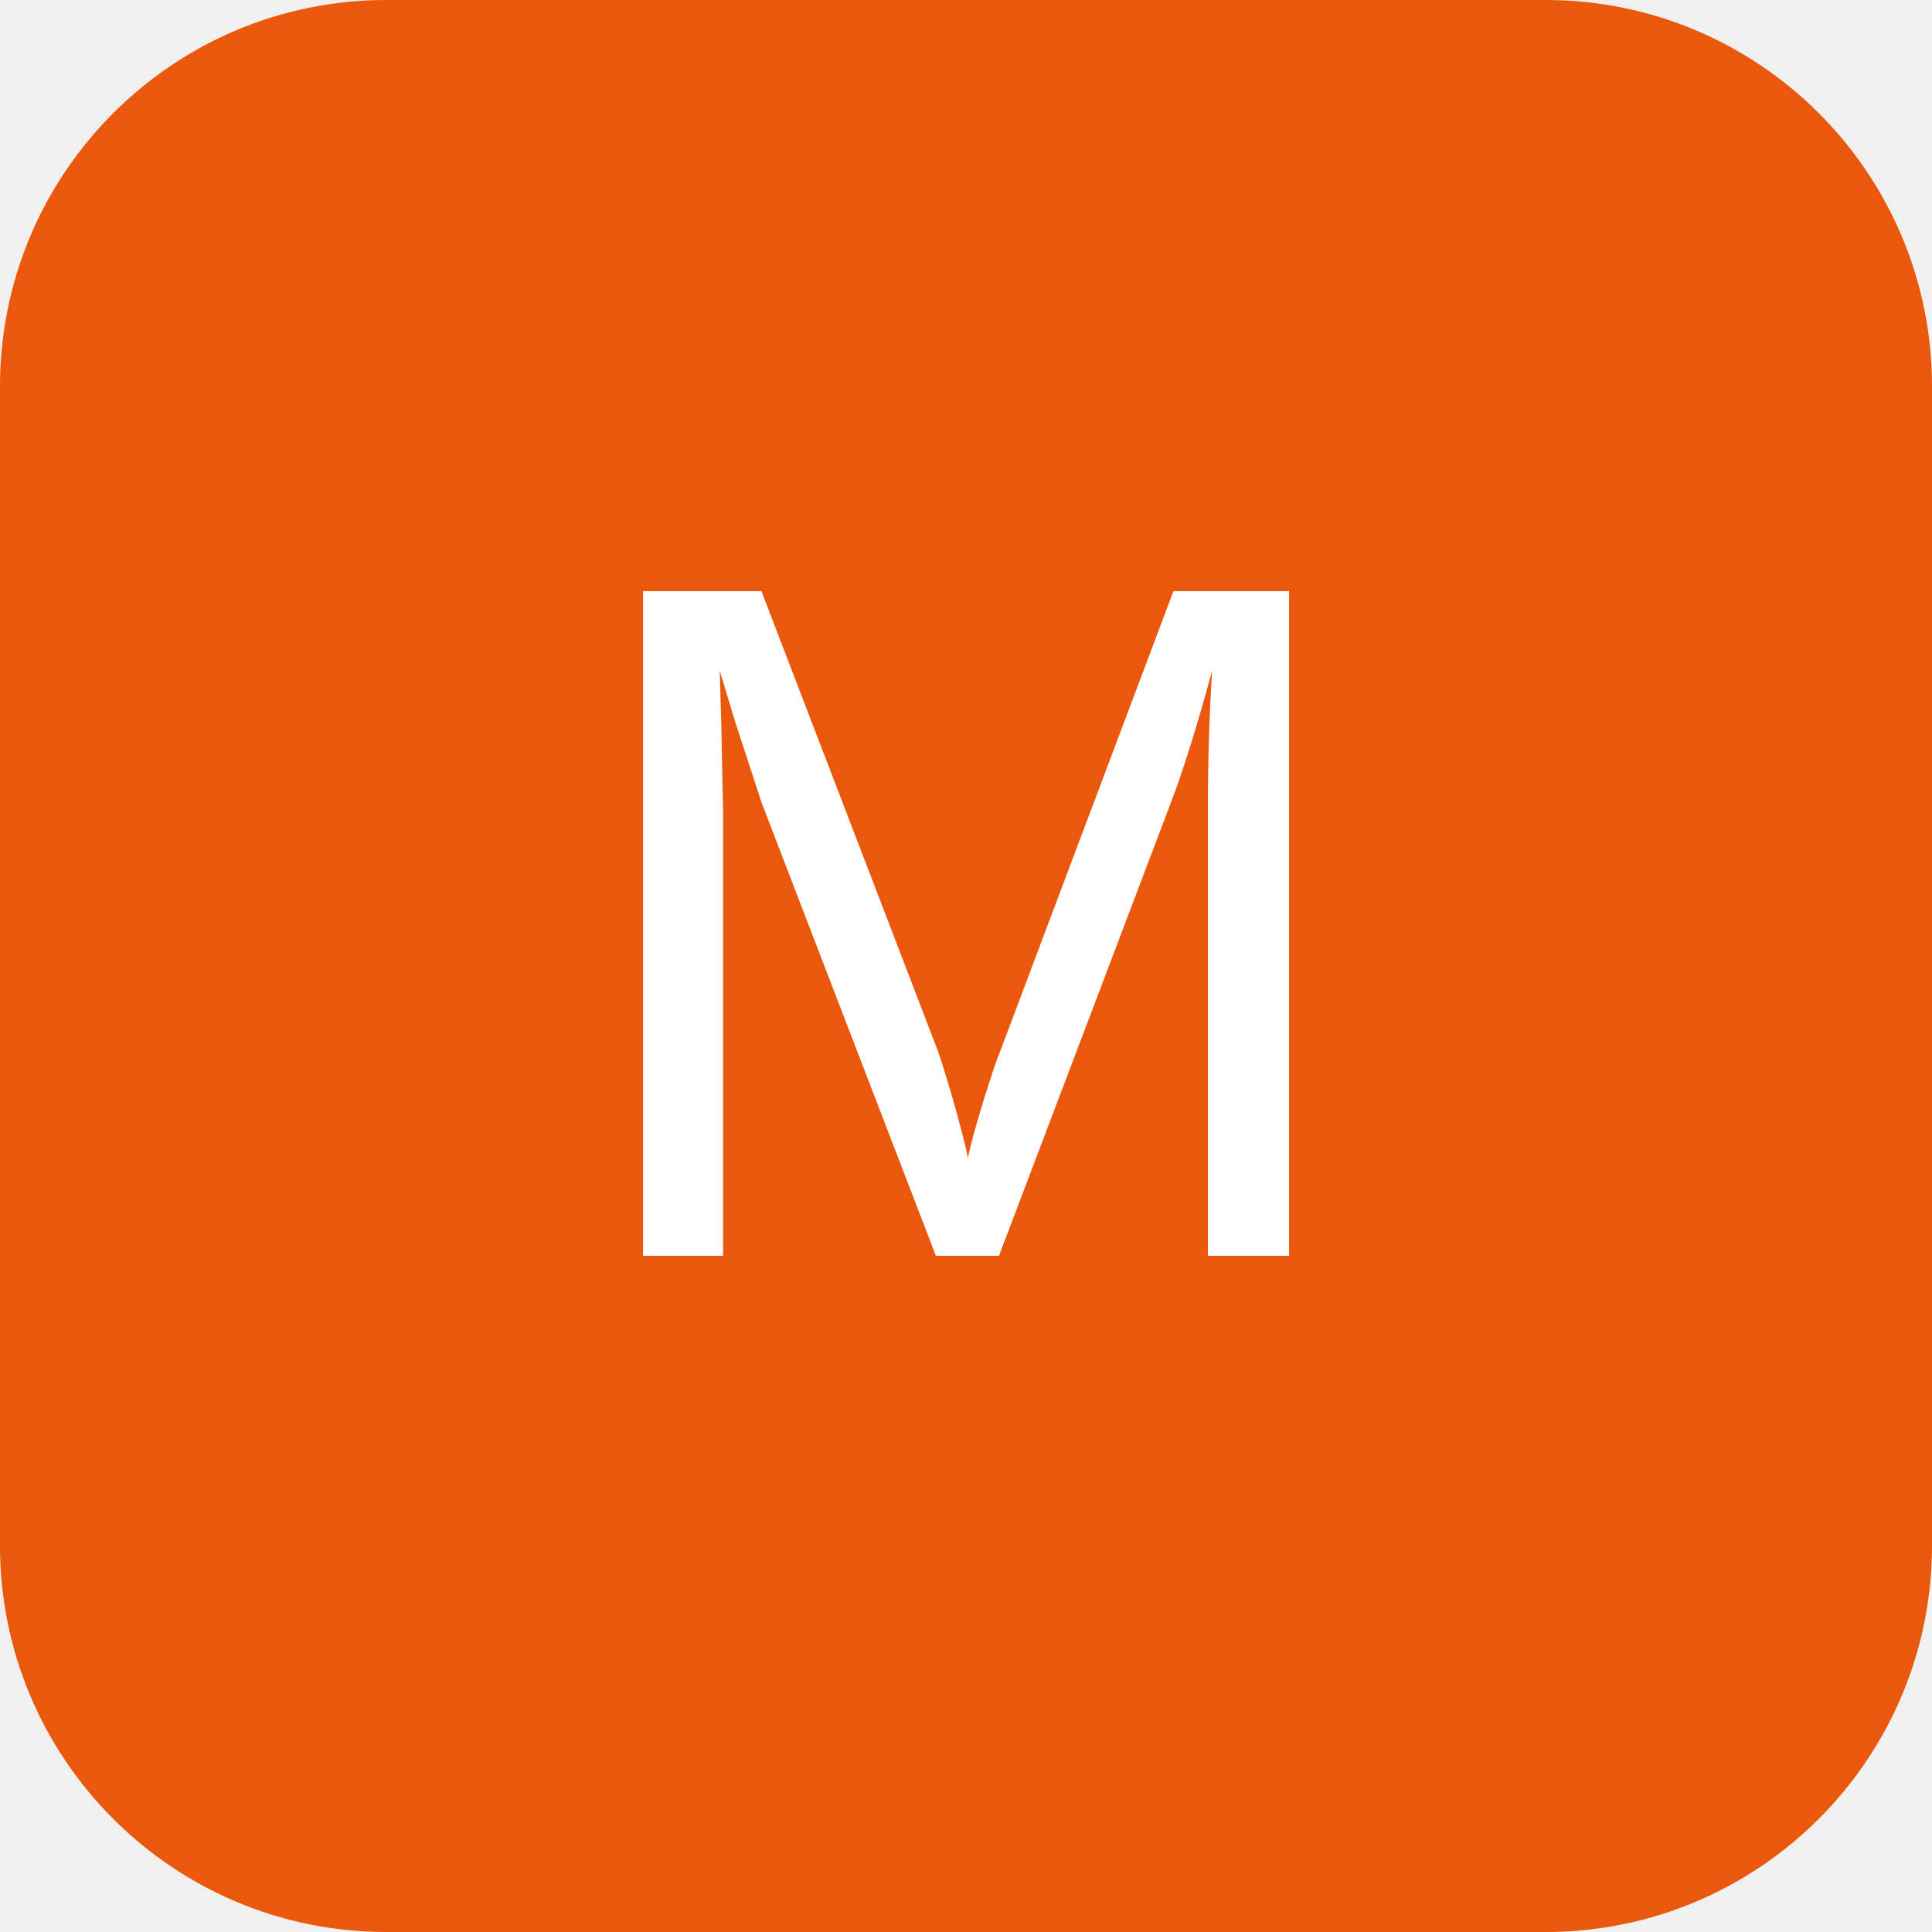
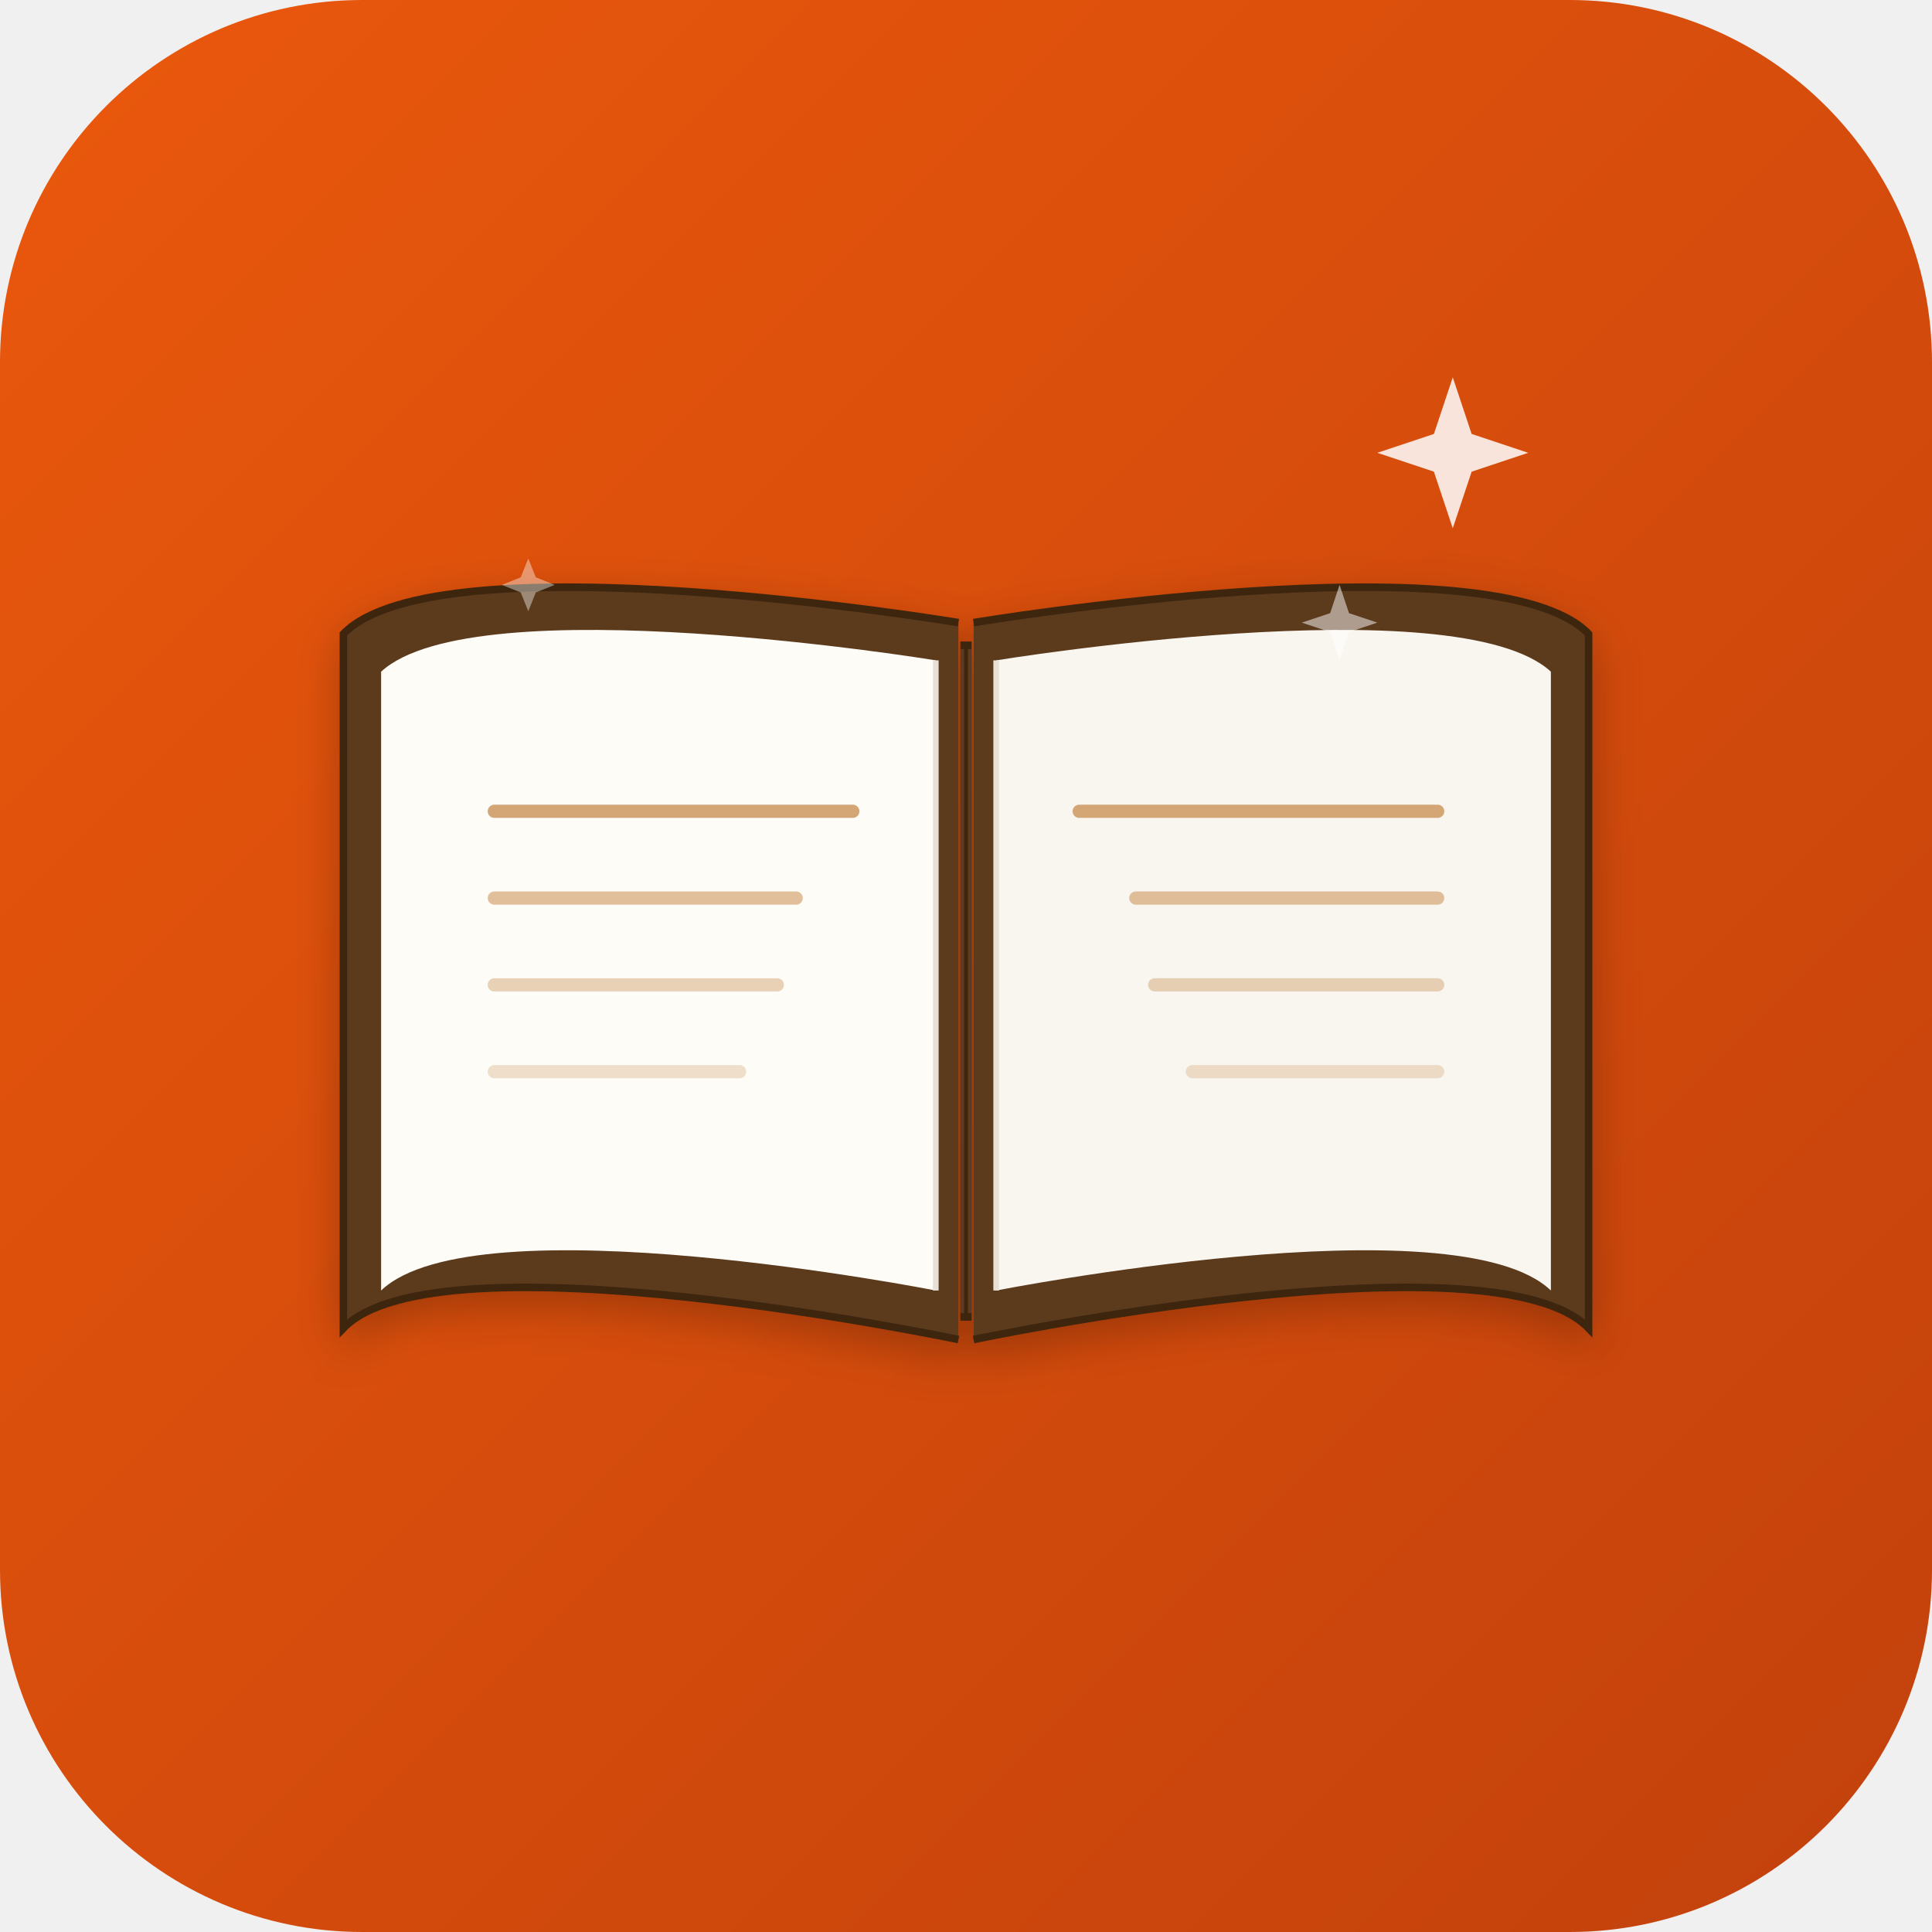
- <svg xmlns="http://www.w3.org/2000/svg" viewBox="0 0 100 100">
-   <rect width="100" height="100" rx="20" fill="#ea580c" />
-   <text x="50" y="65" font-family="Arial" font-size="50" fill="white" text-anchor="middle">M</text>
+ <svg xmlns="http://www.w3.org/2000/svg" viewBox="0 0 512 512">
+   <defs>
+     <linearGradient id="bg" x1="0" y1="0" x2="1" y2="1">
+       <stop offset="0%" stop-color="#ea580c" />
+       <stop offset="100%" stop-color="#c2410c" />
+     </linearGradient>
+     <filter id="shadow" x="-10%" y="-10%" width="130%" height="130%">
+       <feDropShadow dx="0" dy="4" stdDeviation="6" flood-color="#00000040" />
+     </filter>
+   </defs>
+   <rect width="512" height="512" rx="96" fill="url(#bg)" />
+   <g transform="translate(256,260)" filter="url(#shadow)">
+     <path d="M-2,-95 C-2,-95 -140,-118 -165,-92 L-165,92 C-140,66 -2,95 -2,95" fill="#5c3a1e" stroke="#3d2510" stroke-width="2" />
+     <path d="M2,-95 C2,-95 140,-118 165,-92 L165,92 C140,66 2,95 2,95" fill="#5c3a1e" stroke="#3d2510" stroke-width="2" />
+     <path d="M-8,-85 C-8,-85 -130,-105 -155,-82 L-155,82 C-130,58 -8,82 -8,82 Z" fill="#fefcf7" />
+     <path d="M8,-85 C8,-85 130,-105 155,-82 L155,82 C130,58 8,82 8,82 Z" fill="#f9f6f0" />
+     <path d="M-8,-85 L-8,82" stroke="#e8e0d4" stroke-width="1.5" />
+     <path d="M8,-85 L8,82" stroke="#e8e0d4" stroke-width="1.5" />
+     <line x1="0" y1="-90" x2="0" y2="90" stroke="#3d2510" stroke-width="3" />
+     <line x1="-1" y1="-88" x2="-1" y2="88" stroke="#7a5231" stroke-width="1" opacity="0.5" />
+     <line x1="1" y1="-88" x2="1" y2="88" stroke="#7a5231" stroke-width="1" opacity="0.5" />
+     <line x1="-125" y1="-45" x2="-30" y2="-45" stroke="#d4a574" stroke-width="3.5" stroke-linecap="round" />
+     <line x1="-125" y1="-22" x2="-45" y2="-22" stroke="#d4a574" stroke-width="3.5" stroke-linecap="round" opacity="0.7" />
+     <line x1="-125" y1="1" x2="-50" y2="1" stroke="#d4a574" stroke-width="3.5" stroke-linecap="round" opacity="0.5" />
+     <line x1="-125" y1="24" x2="-60" y2="24" stroke="#d4a574" stroke-width="3.5" stroke-linecap="round" opacity="0.35" />
+     <line x1="30" y1="-45" x2="125" y2="-45" stroke="#d4a574" stroke-width="3.5" stroke-linecap="round" />
+     <line x1="45" y1="-22" x2="125" y2="-22" stroke="#d4a574" stroke-width="3.5" stroke-linecap="round" opacity="0.7" />
+     <line x1="50" y1="1" x2="125" y2="1" stroke="#d4a574" stroke-width="3.5" stroke-linecap="round" opacity="0.5" />
+     <line x1="60" y1="24" x2="125" y2="24" stroke="#d4a574" stroke-width="3.5" stroke-linecap="round" opacity="0.35" />
+   </g>
+   <g transform="translate(385,120)" fill="white" opacity="0.85">
+     <path d="M0,-20 L5,-5 L20,0 L5,5 L0,20 L-5,5 L-20,0 L-5,-5 Z" />
+   </g>
+   <g transform="translate(355,165)" fill="white" opacity="0.5">
+     <path d="M0,-10 L2.5,-2.5 L10,0 L2.5,2.5 L0,10 L-2.5,2.5 L-10,0 L-2.5,-2.5 Z" />
+   </g>
+   <g transform="translate(140,155)" fill="white" opacity="0.4">
+     <path d="M0,-7 L2,-2 L7,0 L2,2 L0,7 L-2,2 L-7,0 L-2,-2 Z" />
+   </g>
</svg>
